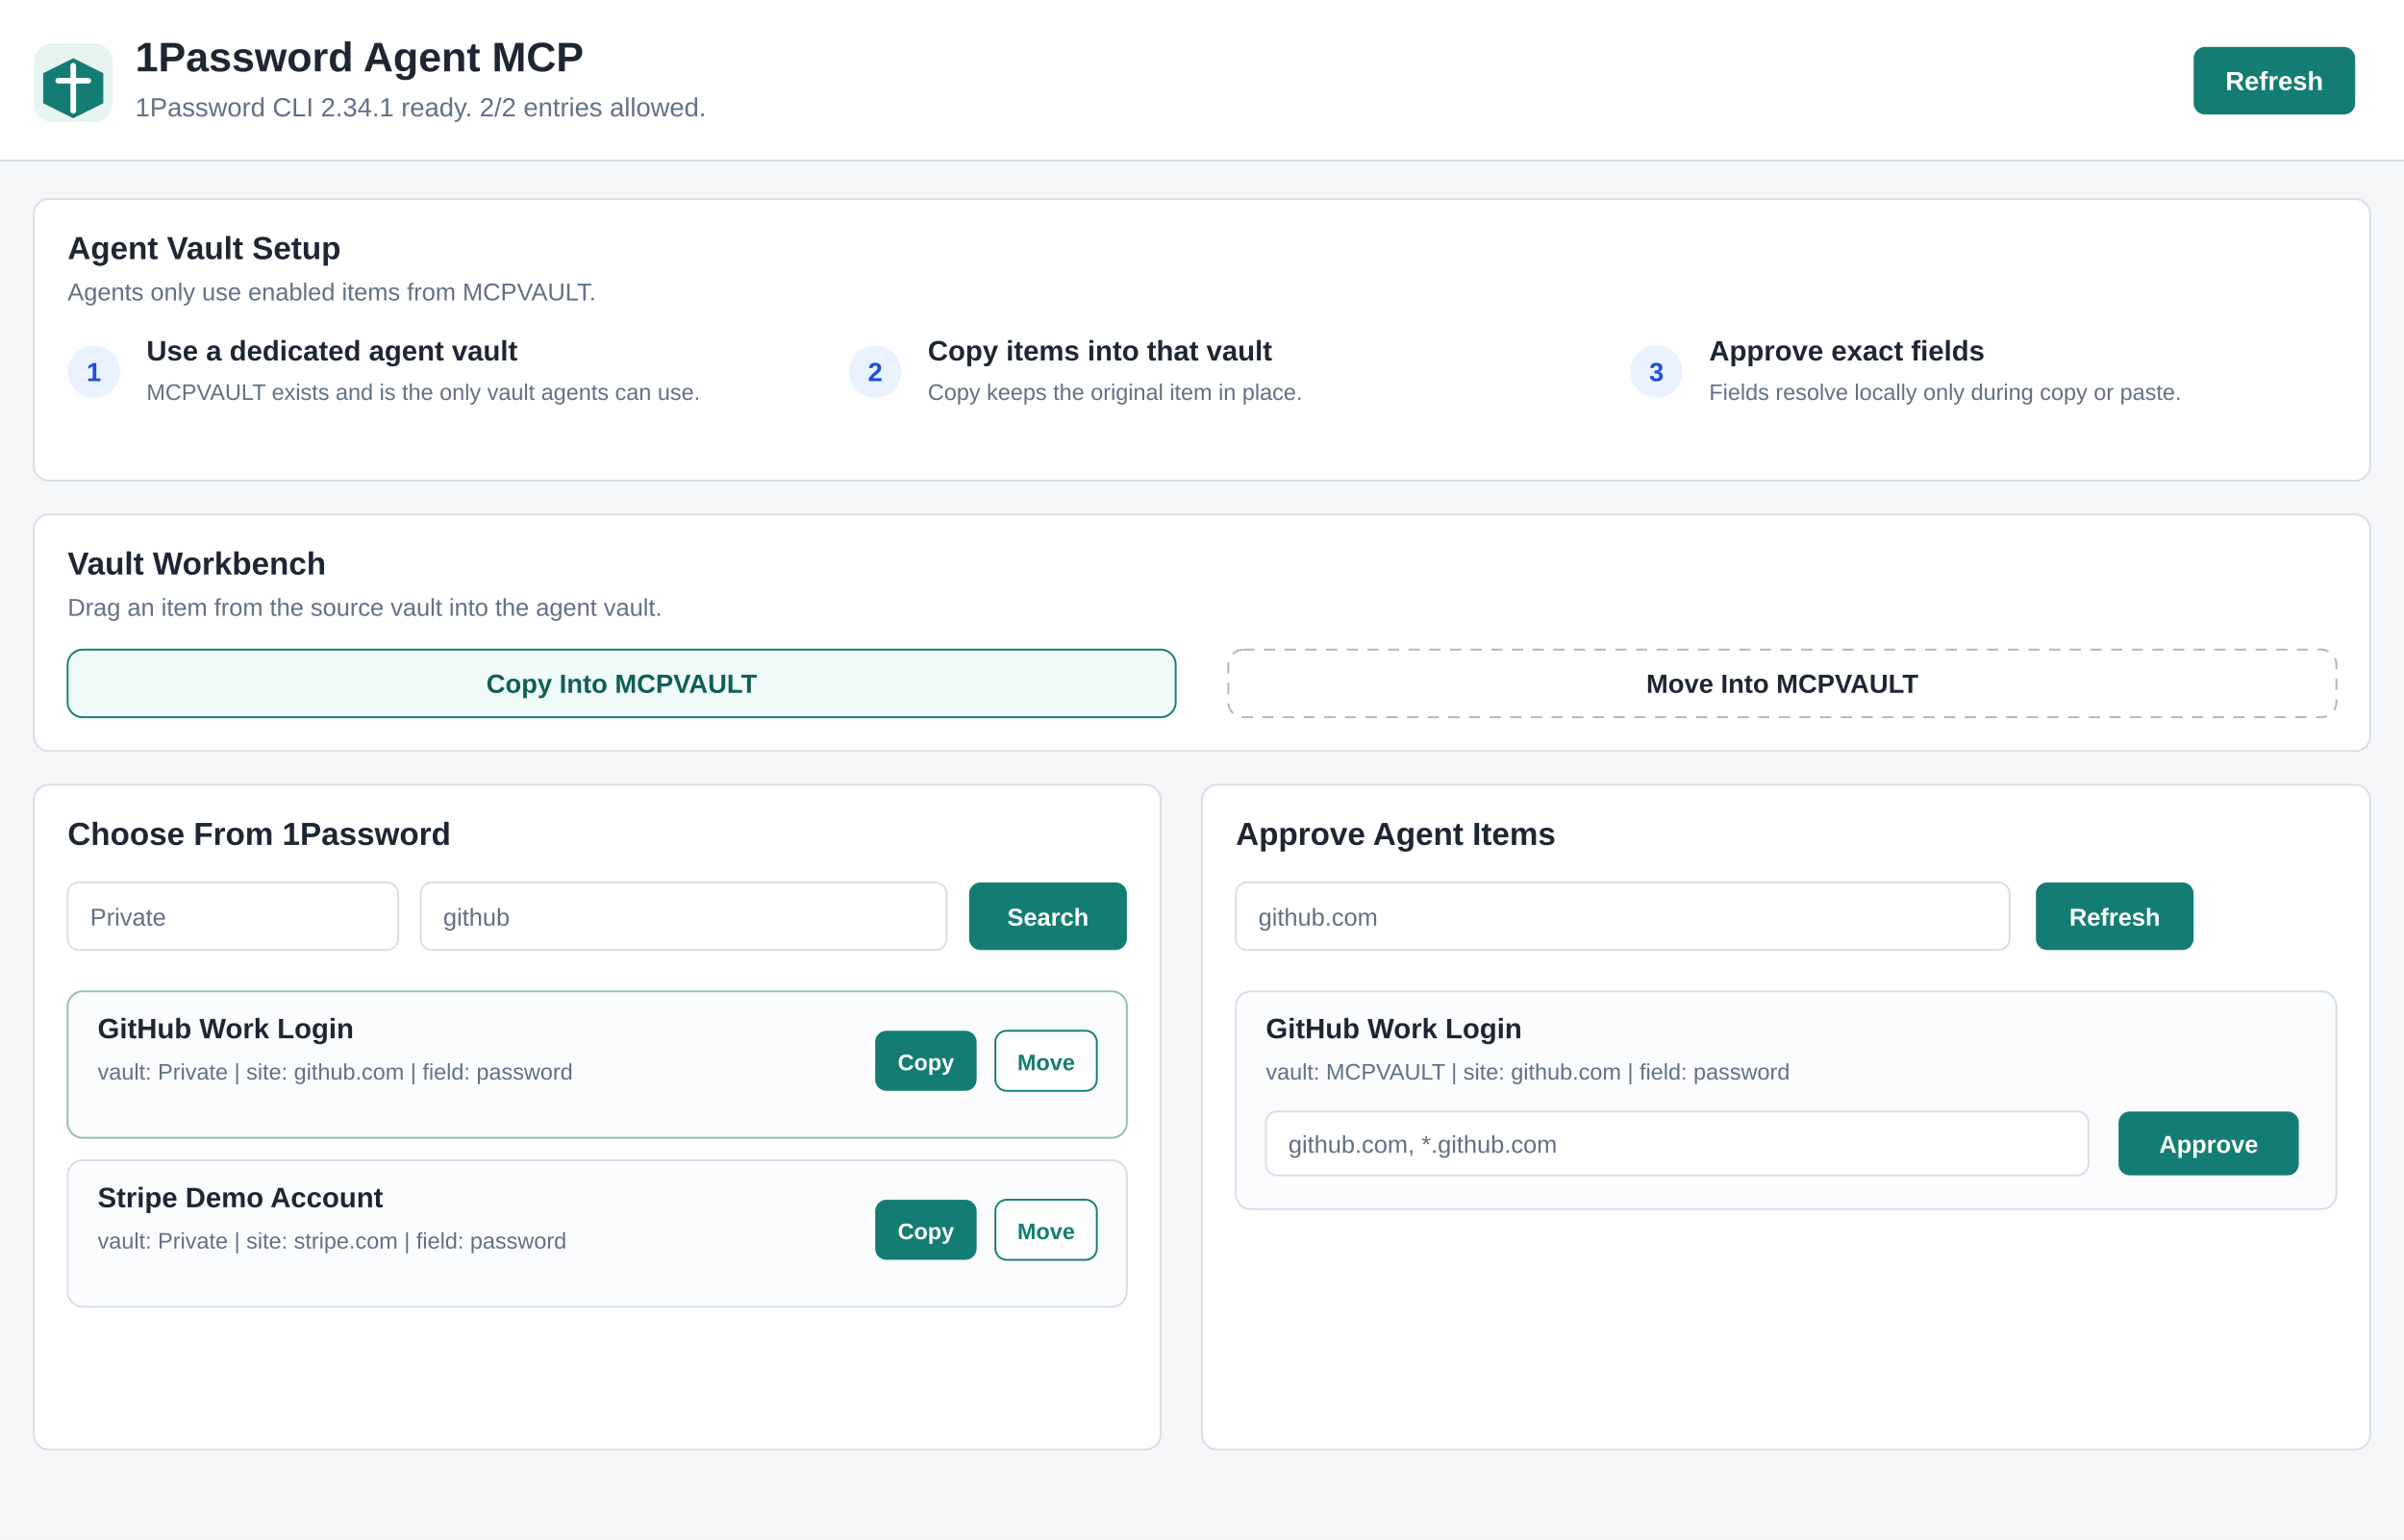
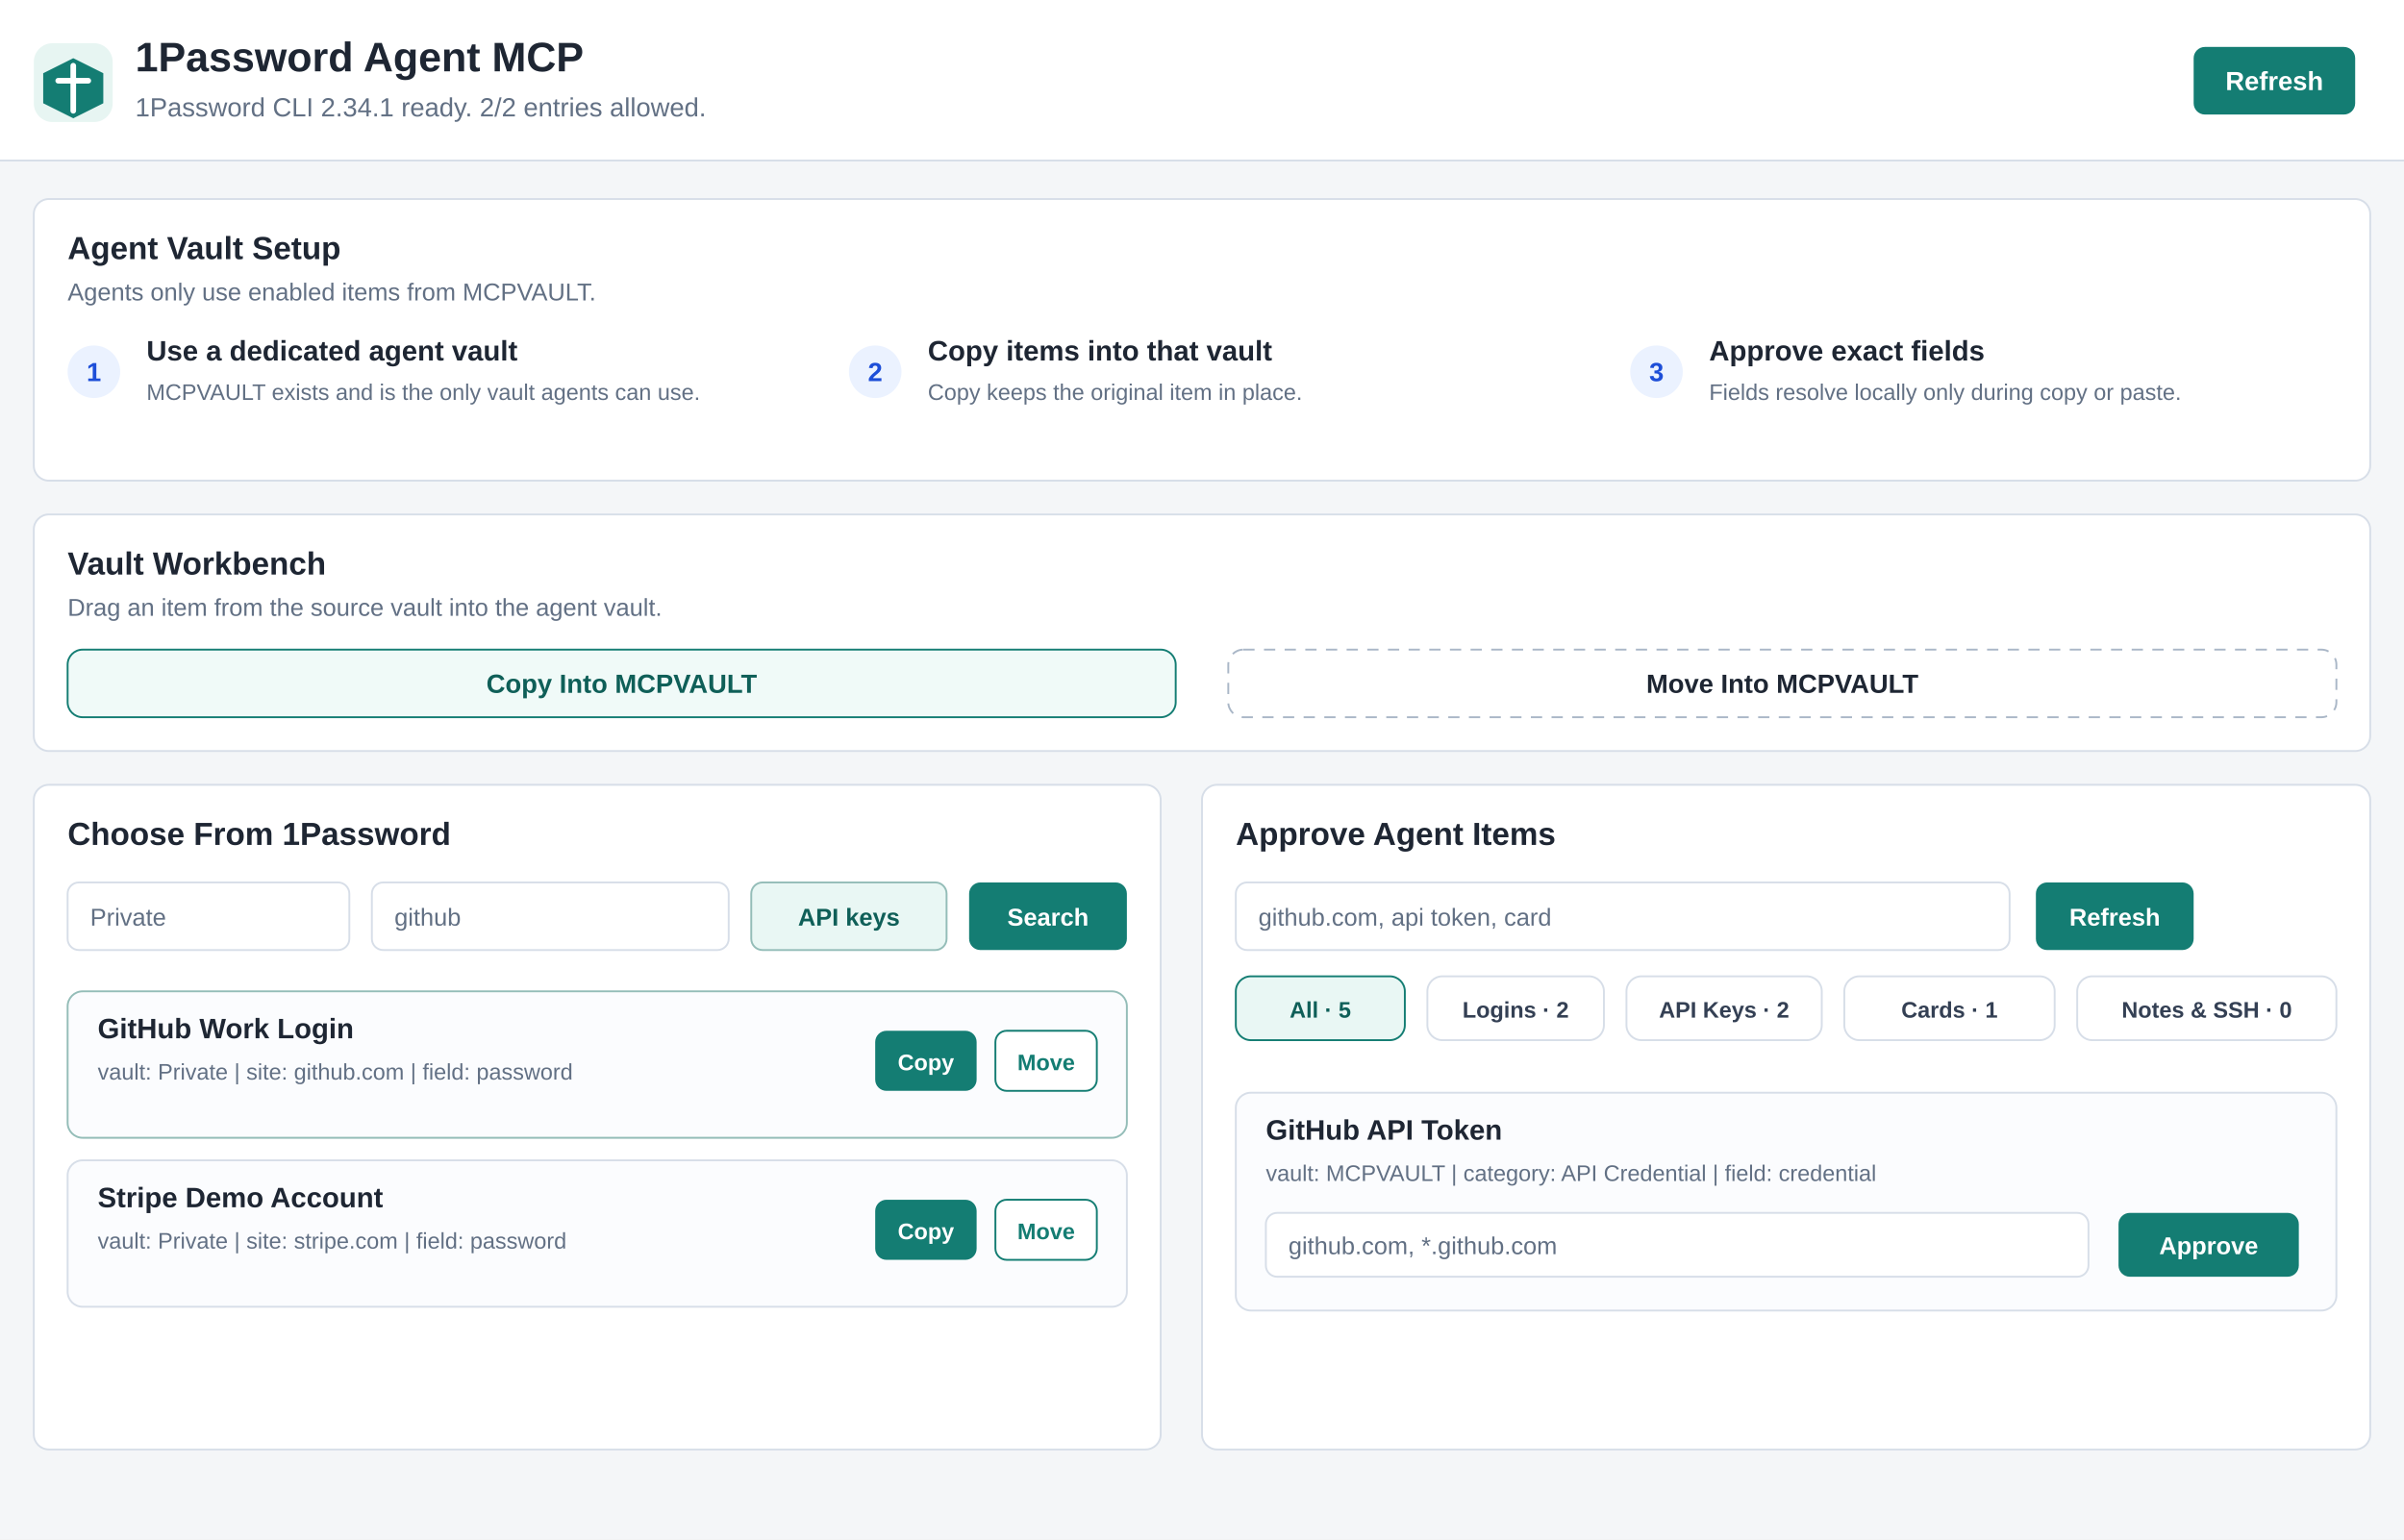
<svg xmlns="http://www.w3.org/2000/svg" width="1280" height="820" viewBox="0 0 1280 820" role="img" aria-labelledby="title desc">
  <rect width="1280" height="820" fill="#f4f6f8" />
  <rect width="1280" height="86" fill="#ffffff" />
  <rect y="85" width="1280" height="1" fill="#d7dee8" />
  <rect x="18" y="23" width="42" height="42" rx="10" fill="#e7f5f2" />
  <path d="M39 31l16 8v16l-16 8-16-8V39l16-8z" fill="#147d73" />
  <path d="M31 43h16M39 35v24" stroke="#fff" stroke-width="3" stroke-linecap="round" />
  <text x="72" y="38" fill="#1e2633" font-family="Arial, sans-serif" font-size="22" font-weight="700">1Password Agent MCP</text>
  <text x="72" y="62" fill="#627084" font-family="Arial, sans-serif" font-size="14">1Password CLI 2.34.1 ready. 2/2 entries allowed.</text>
  <rect x="1168" y="25" width="86" height="36" rx="6" fill="#147d73" />
  <text x="1211" y="48" text-anchor="middle" fill="#ffffff" font-family="Arial, sans-serif" font-size="14" font-weight="700">Refresh</text>
  <rect x="18" y="106" width="1244" height="150" rx="8" fill="#ffffff" stroke="#d7dee8" />
  <text x="36" y="138" fill="#1e2633" font-family="Arial, sans-serif" font-size="17" font-weight="700">Agent Vault Setup</text>
  <text x="36" y="160" fill="#627084" font-family="Arial, sans-serif" font-size="13">Agents only use enabled items from MCPVAULT.</text>
  <g transform="translate(36 184)">
    <circle cx="14" cy="14" r="14" fill="#ebf2ff" />
    <text x="14" y="19" text-anchor="middle" fill="#1d4ed8" font-family="Arial, sans-serif" font-size="14" font-weight="700">1</text>
    <text x="42" y="8" fill="#1e2633" font-family="Arial, sans-serif" font-size="15" font-weight="700">Use a dedicated agent vault</text>
    <text x="42" y="29" fill="#627084" font-family="Arial, sans-serif" font-size="12">MCPVAULT exists and is the only vault agents can use.</text>
  </g>
  <g transform="translate(452 184)">
    <circle cx="14" cy="14" r="14" fill="#ebf2ff" />
    <text x="14" y="19" text-anchor="middle" fill="#1d4ed8" font-family="Arial, sans-serif" font-size="14" font-weight="700">2</text>
    <text x="42" y="8" fill="#1e2633" font-family="Arial, sans-serif" font-size="15" font-weight="700">Copy items into that vault</text>
    <text x="42" y="29" fill="#627084" font-family="Arial, sans-serif" font-size="12">Copy keeps the original item in place.</text>
  </g>
  <g transform="translate(868 184)">
    <circle cx="14" cy="14" r="14" fill="#ebf2ff" />
    <text x="14" y="19" text-anchor="middle" fill="#1d4ed8" font-family="Arial, sans-serif" font-size="14" font-weight="700">3</text>
    <text x="42" y="8" fill="#1e2633" font-family="Arial, sans-serif" font-size="15" font-weight="700">Approve exact fields</text>
    <text x="42" y="29" fill="#627084" font-family="Arial, sans-serif" font-size="12">Fields resolve locally only during copy or paste.</text>
  </g>
  <rect x="18" y="274" width="1244" height="126" rx="8" fill="#ffffff" stroke="#d7dee8" />
  <text x="36" y="306" fill="#1e2633" font-family="Arial, sans-serif" font-size="17" font-weight="700">Vault Workbench</text>
  <text x="36" y="328" fill="#627084" font-family="Arial, sans-serif" font-size="13">Drag an item from the source vault into the agent vault.</text>
  <rect x="36" y="346" width="590" height="36" rx="8" fill="#f0faf8" stroke="#147d73" />
  <text x="331" y="369" text-anchor="middle" fill="#0f5f58" font-family="Arial, sans-serif" font-size="14" font-weight="700">Copy Into MCPVAULT</text>
  <rect x="654" y="346" width="590" height="36" rx="8" fill="#ffffff" stroke="#aab7c7" stroke-dasharray="6 5" />
  <text x="949" y="369" text-anchor="middle" fill="#1e2633" font-family="Arial, sans-serif" font-size="14" font-weight="700">Move Into MCPVAULT</text>
  <rect x="18" y="418" width="600" height="354" rx="8" fill="#ffffff" stroke="#d7dee8" />
  <text x="36" y="450" fill="#1e2633" font-family="Arial, sans-serif" font-size="17" font-weight="700">Choose From 1Password</text>
-   <rect x="36" y="470" width="176" height="36" rx="6" fill="#fff" stroke="#d7dee8" />
+   <rect x="36" y="470" width="150" height="36" rx="6" fill="#fff" stroke="#d7dee8" />
  <text x="48" y="493" fill="#627084" font-family="Arial, sans-serif" font-size="13">Private</text>
-   <rect x="224" y="470" width="280" height="36" rx="6" fill="#fff" stroke="#d7dee8" />
-   <text x="236" y="493" fill="#627084" font-family="Arial, sans-serif" font-size="13">github</text>
+   <rect x="198" y="470" width="190" height="36" rx="6" fill="#fff" stroke="#d7dee8" />
+   <text x="210" y="493" fill="#627084" font-family="Arial, sans-serif" font-size="13">github</text>
+   <rect x="400" y="470" width="104" height="36" rx="6" fill="#e9f7f4" stroke="#94bdb8" />
+   <text x="452" y="493" text-anchor="middle" fill="#0f5f58" font-family="Arial, sans-serif" font-size="13" font-weight="700">API keys</text>
  <rect x="516" y="470" width="84" height="36" rx="6" fill="#147d73" />
  <text x="558" y="493" text-anchor="middle" fill="#ffffff" font-family="Arial, sans-serif" font-size="13" font-weight="700">Search</text>
  <g transform="translate(36 528)">
    <rect width="564" height="78" rx="8" fill="#fbfcfe" stroke="#94bdb8" />
    <text x="16" y="25" fill="#1e2633" font-family="Arial, sans-serif" font-size="15" font-weight="700">GitHub Work Login</text>
    <text x="16" y="47" fill="#627084" font-family="Arial, sans-serif" font-size="12">vault: Private | site: github.com | field: password</text>
    <rect x="430" y="21" width="54" height="32" rx="6" fill="#147d73" />
    <text x="457" y="42" text-anchor="middle" fill="#fff" font-family="Arial, sans-serif" font-size="12" font-weight="700">Copy</text>
    <rect x="494" y="21" width="54" height="32" rx="6" fill="#fff" stroke="#147d73" />
    <text x="521" y="42" text-anchor="middle" fill="#147d73" font-family="Arial, sans-serif" font-size="12" font-weight="700">Move</text>
  </g>
  <g transform="translate(36 618)">
    <rect width="564" height="78" rx="8" fill="#fbfcfe" stroke="#d7dee8" />
    <text x="16" y="25" fill="#1e2633" font-family="Arial, sans-serif" font-size="15" font-weight="700">Stripe Demo Account</text>
    <text x="16" y="47" fill="#627084" font-family="Arial, sans-serif" font-size="12">vault: Private | site: stripe.com | field: password</text>
    <rect x="430" y="21" width="54" height="32" rx="6" fill="#147d73" />
    <text x="457" y="42" text-anchor="middle" fill="#fff" font-family="Arial, sans-serif" font-size="12" font-weight="700">Copy</text>
    <rect x="494" y="21" width="54" height="32" rx="6" fill="#fff" stroke="#147d73" />
    <text x="521" y="42" text-anchor="middle" fill="#147d73" font-family="Arial, sans-serif" font-size="12" font-weight="700">Move</text>
  </g>
  <rect x="640" y="418" width="622" height="354" rx="8" fill="#ffffff" stroke="#d7dee8" />
  <text x="658" y="450" fill="#1e2633" font-family="Arial, sans-serif" font-size="17" font-weight="700">Approve Agent Items</text>
  <rect x="658" y="470" width="412" height="36" rx="6" fill="#fff" stroke="#d7dee8" />
-   <text x="670" y="493" fill="#627084" font-family="Arial, sans-serif" font-size="13">github.com</text>
+   <text x="670" y="493" fill="#627084" font-family="Arial, sans-serif" font-size="13">github.com, api token, card</text>
  <rect x="1084" y="470" width="84" height="36" rx="6" fill="#147d73" />
  <text x="1126" y="493" text-anchor="middle" fill="#ffffff" font-family="Arial, sans-serif" font-size="13" font-weight="700">Refresh</text>
-   <g transform="translate(658 528)">
+   <g transform="translate(658 520)">
+     <rect width="90" height="34" rx="8" fill="#e9f7f4" stroke="#147d73" />
+     <text x="45" y="22" text-anchor="middle" fill="#0f5f58" font-family="Arial, sans-serif" font-size="12" font-weight="700">All · 5</text>
+     <rect x="102" width="94" height="34" rx="8" fill="#fff" stroke="#d7dee8" />
+     <text x="149" y="22" text-anchor="middle" fill="#344054" font-family="Arial, sans-serif" font-size="12" font-weight="700">Logins · 2</text>
+     <rect x="208" width="104" height="34" rx="8" fill="#fff" stroke="#d7dee8" />
+     <text x="260" y="22" text-anchor="middle" fill="#344054" font-family="Arial, sans-serif" font-size="12" font-weight="700">API Keys · 2</text>
+     <rect x="324" width="112" height="34" rx="8" fill="#fff" stroke="#d7dee8" />
+     <text x="380" y="22" text-anchor="middle" fill="#344054" font-family="Arial, sans-serif" font-size="12" font-weight="700">Cards · 1</text>
+     <rect x="448" width="138" height="34" rx="8" fill="#fff" stroke="#d7dee8" />
+     <text x="517" y="22" text-anchor="middle" fill="#344054" font-family="Arial, sans-serif" font-size="12" font-weight="700">Notes &amp; SSH · 0</text>
+   </g>
+   <g transform="translate(658 582)">
    <rect width="586" height="116" rx="8" fill="#fbfcfe" stroke="#d7dee8" />
-     <text x="16" y="25" fill="#1e2633" font-family="Arial, sans-serif" font-size="15" font-weight="700">GitHub Work Login</text>
-     <text x="16" y="47" fill="#627084" font-family="Arial, sans-serif" font-size="12">vault: MCPVAULT | site: github.com | field: password</text>
+     <text x="16" y="25" fill="#1e2633" font-family="Arial, sans-serif" font-size="15" font-weight="700">GitHub API Token</text>
+     <text x="16" y="47" fill="#627084" font-family="Arial, sans-serif" font-size="12">vault: MCPVAULT | category: API Credential | field: credential</text>
    <rect x="16" y="64" width="438" height="34" rx="6" fill="#fff" stroke="#d7dee8" />
    <text x="28" y="86" fill="#627084" font-family="Arial, sans-serif" font-size="13">github.com, *.github.com</text>
    <rect x="470" y="64" width="96" height="34" rx="6" fill="#147d73" />
    <text x="518" y="86" text-anchor="middle" fill="#ffffff" font-family="Arial, sans-serif" font-size="13" font-weight="700">Approve</text>
  </g>
</svg>
